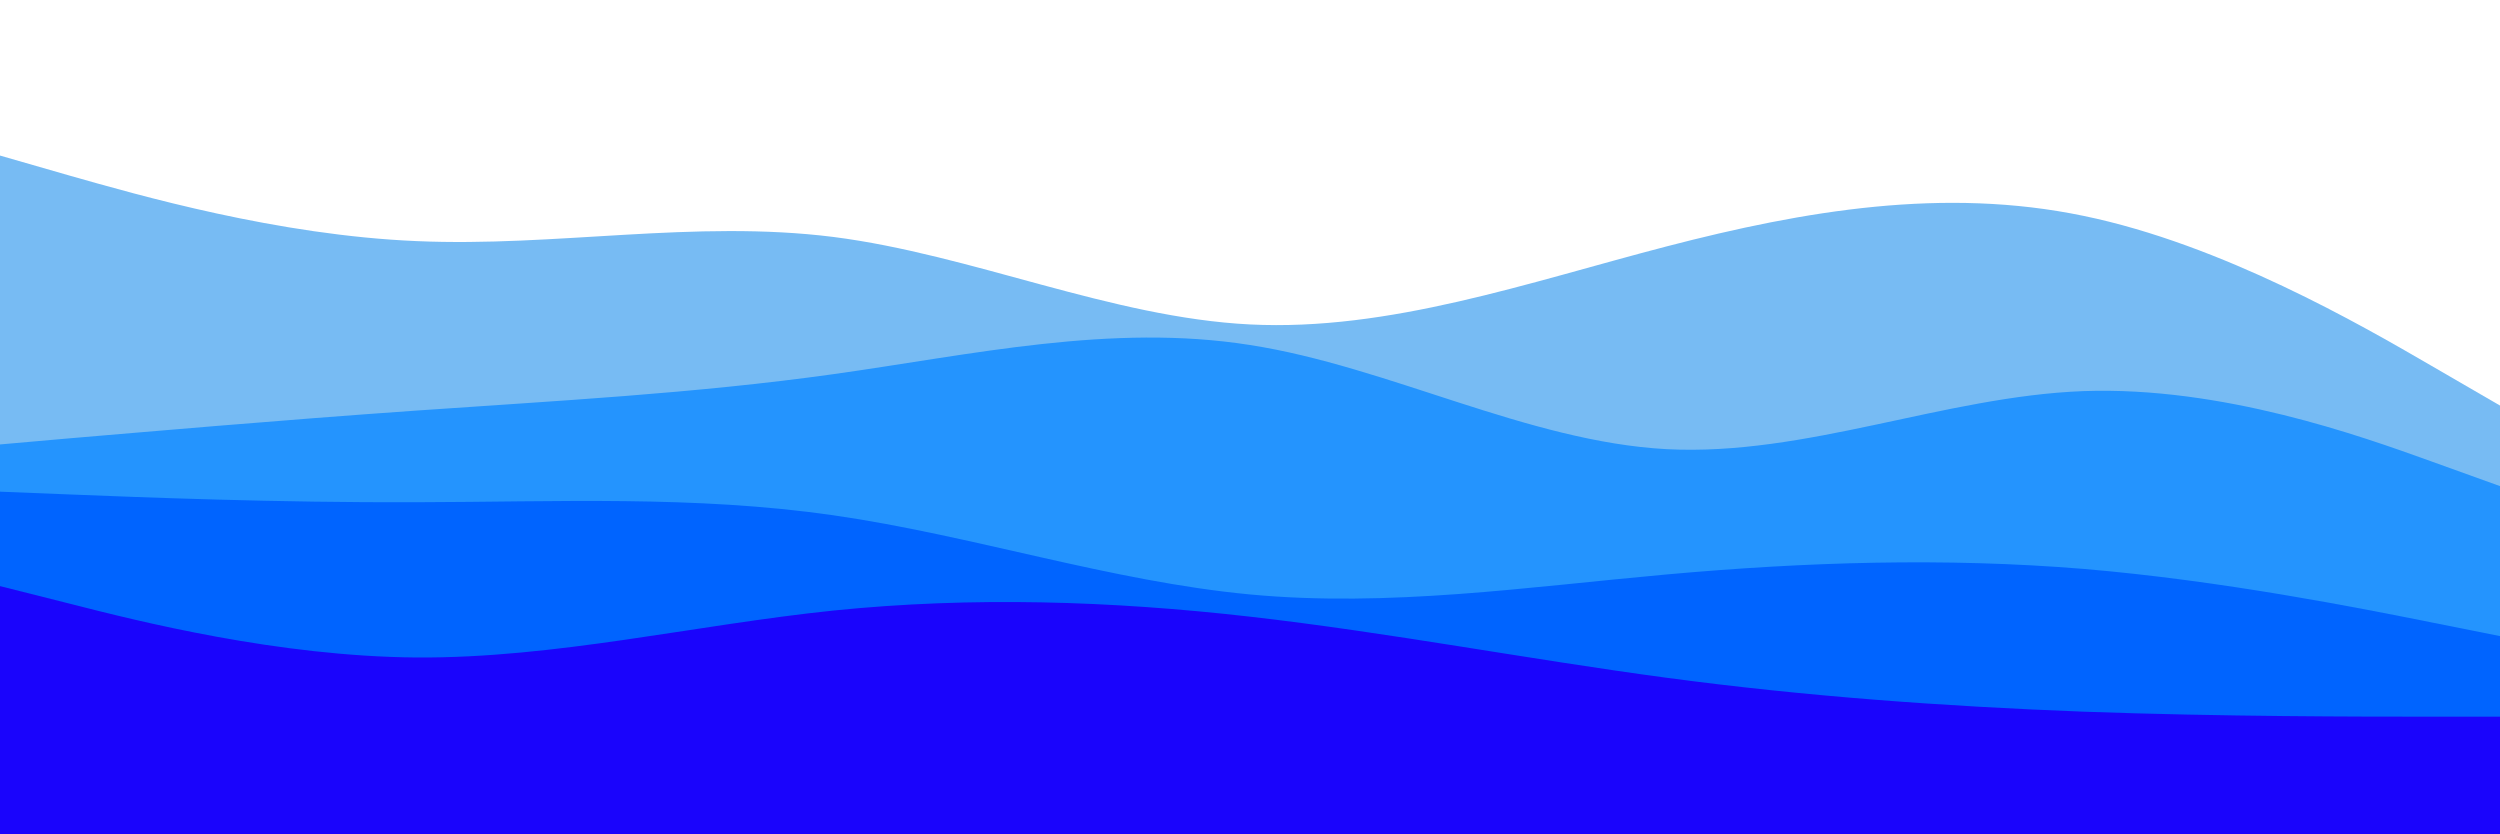
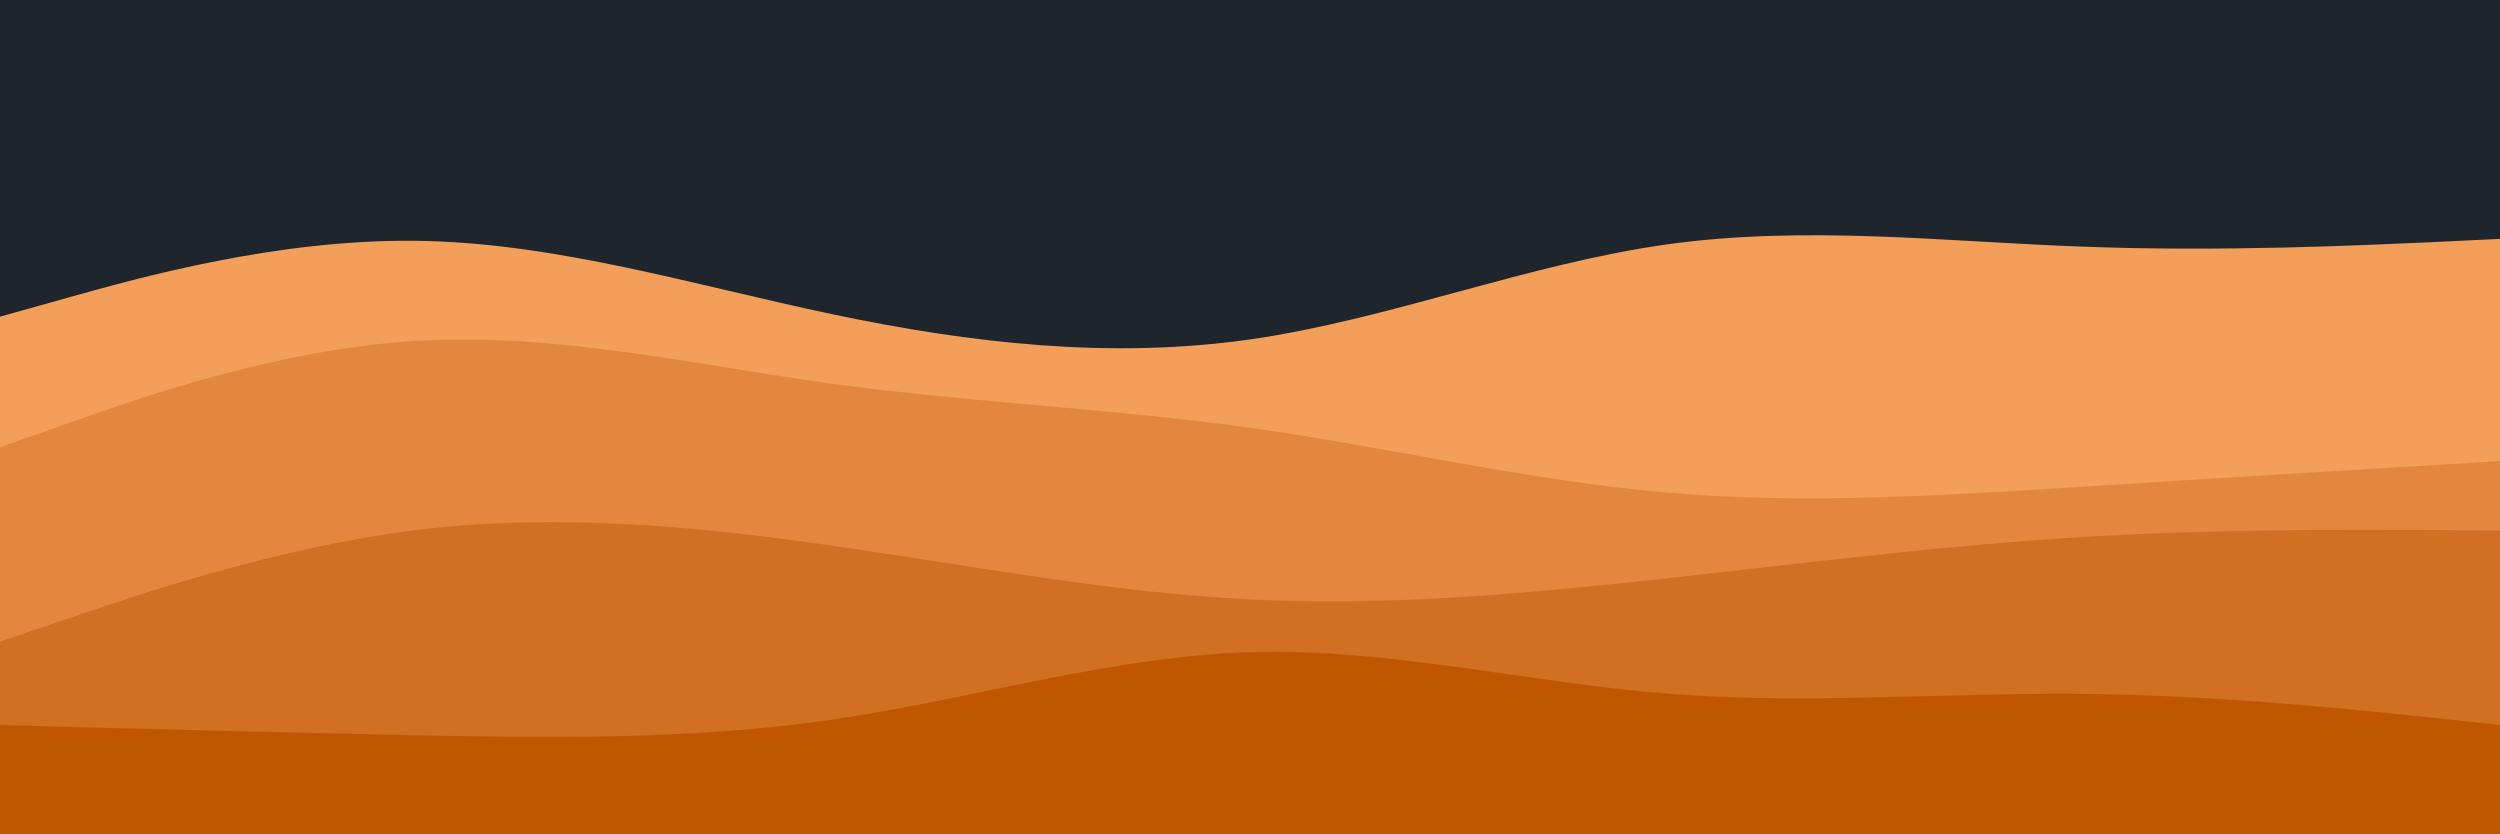
<svg xmlns="http://www.w3.org/2000/svg" id="visual" viewBox="0 0 900 300" width="900" height="300" version="1.1">
-   <rect x="0" y="0" width="900" height="300" fill="#FFFFFF" />
-   <path d="M0 56L25 63.2C50 70.3 100 84.7 150 86.8C200 89 250 79 300 85.3C350 91.7 400 114.3 450 116.8C500 119.3 550 101.7 600 88.7C650 75.7 700 67.3 750 77.7C800 88 850 117 875 131.5L900 146L900 301L875 301C850 301 800 301 750 301C700 301 650 301 600 301C550 301 500 301 450 301C400 301 350 301 300 301C250 301 200 301 150 301C100 301 50 301 25 301L0 301Z" fill="#77bbf3" />
-   <path d="M0 160L25 157.8C50 155.7 100 151.3 150 147.8C200 144.3 250 141.7 300 134.7C350 127.7 400 116.3 450 124.2C500 132 550 159 600 161.7C650 164.3 700 142.7 750 140.8C800 139 850 157 875 166L900 175L900 301L875 301C850 301 800 301 750 301C700 301 650 301 600 301C550 301 500 301 450 301C400 301 350 301 300 301C250 301 200 301 150 301C100 301 50 301 25 301L0 301Z" fill="#2494fe" />
-   <path d="M0 177L25 178C50 179 100 181 150 180.8C200 180.7 250 178.3 300 185.5C350 192.7 400 209.3 450 214C500 218.7 550 211.3 600 206.8C650 202.3 700 200.7 750 204.8C800 209 850 219 875 224L900 229L900 301L875 301C850 301 800 301 750 301C700 301 650 301 600 301C550 301 500 301 450 301C400 301 350 301 300 301C250 301 200 301 150 301C100 301 50 301 25 301L0 301Z" fill="#0064ff" />
-   <path d="M0 211L25 217.3C50 223.7 100 236.3 150 236.7C200 237 250 225 300 219.8C350 214.7 400 216.3 450 222C500 227.7 550 237.3 600 244C650 250.7 700 254.3 750 256.2C800 258 850 258 875 258L900 258L900 301L875 301C850 301 800 301 750 301C700 301 650 301 600 301C550 301 500 301 450 301C400 301 350 301 300 301C250 301 200 301 150 301C100 301 50 301 25 301L0 301Z" fill="#1a04fc" />
+   <rect x="0" y="0" width="900" height="300" fill="#1e252c" />
+   <path d="M0 114L25 107C50 100 100 86 150 86.7C200 87.3 250 102.7 300 113.2C350 123.7 400 129.3 450 122.2C500 115 550 95 600 88C650 81 700 87 750 88.8C800 90.7 850 88.3 875 87.2L900 86L900 301L875 301C850 301 800 301 750 301C700 301 650 301 600 301C550 301 500 301 450 301C400 301 350 301 300 301C250 301 200 301 150 301C100 301 50 301 25 301L0 301Z" fill="#f49f59" />
+   <path d="M0 161L25 152.2C50 143.3 100 125.7 150 122.7C200 119.7 250 131.3 300 138.2C350 145 400 147 450 154C500 161 550 173 600 177.3C650 181.7 700 178.3 750 175.2C800 172 850 169 875 167.5L900 166L900 301L875 301C850 301 800 301 750 301C700 301 650 301 600 301C550 301 500 301 450 301C400 301 350 301 300 301C250 301 200 301 150 301C100 301 50 301 25 301L0 301Z" fill="#e3873e" />
+   <path d="M0 231L25 222.5C50 214 100 197 150 190.8C200 184.7 250 189.3 300 196.5C350 203.7 400 213.3 450 215.8C500 218.3 550 213.7 600 208.2C650 202.7 700 196.3 750 193.3C800 190.3 850 190.7 875 190.8L900 191L900 301L875 301C850 301 800 301 750 301C700 301 650 301 600 301C550 301 500 301 450 301C400 301 350 301 300 301C250 301 200 301 150 301C100 301 50 301 25 301L0 301Z" fill="#d16f23" />
+   <path d="M0 261L25 261.7C50 262.3 100 263.7 150 264.7C200 265.7 250 266.3 300 259C350 251.7 400 236.3 450 234.8C500 233.3 550 245.7 600 249.7C650 253.7 700 249.3 750 249.8C800 250.3 850 255.7 875 258.3L900 261L900 301L875 301C850 301 800 301 750 301C700 301 650 301 600 301C550 301 500 301 450 301C400 301 350 301 300 301C250 301 200 301 150 301C100 301 50 301 25 301L0 301Z" fill="#bf5701" />
</svg>
